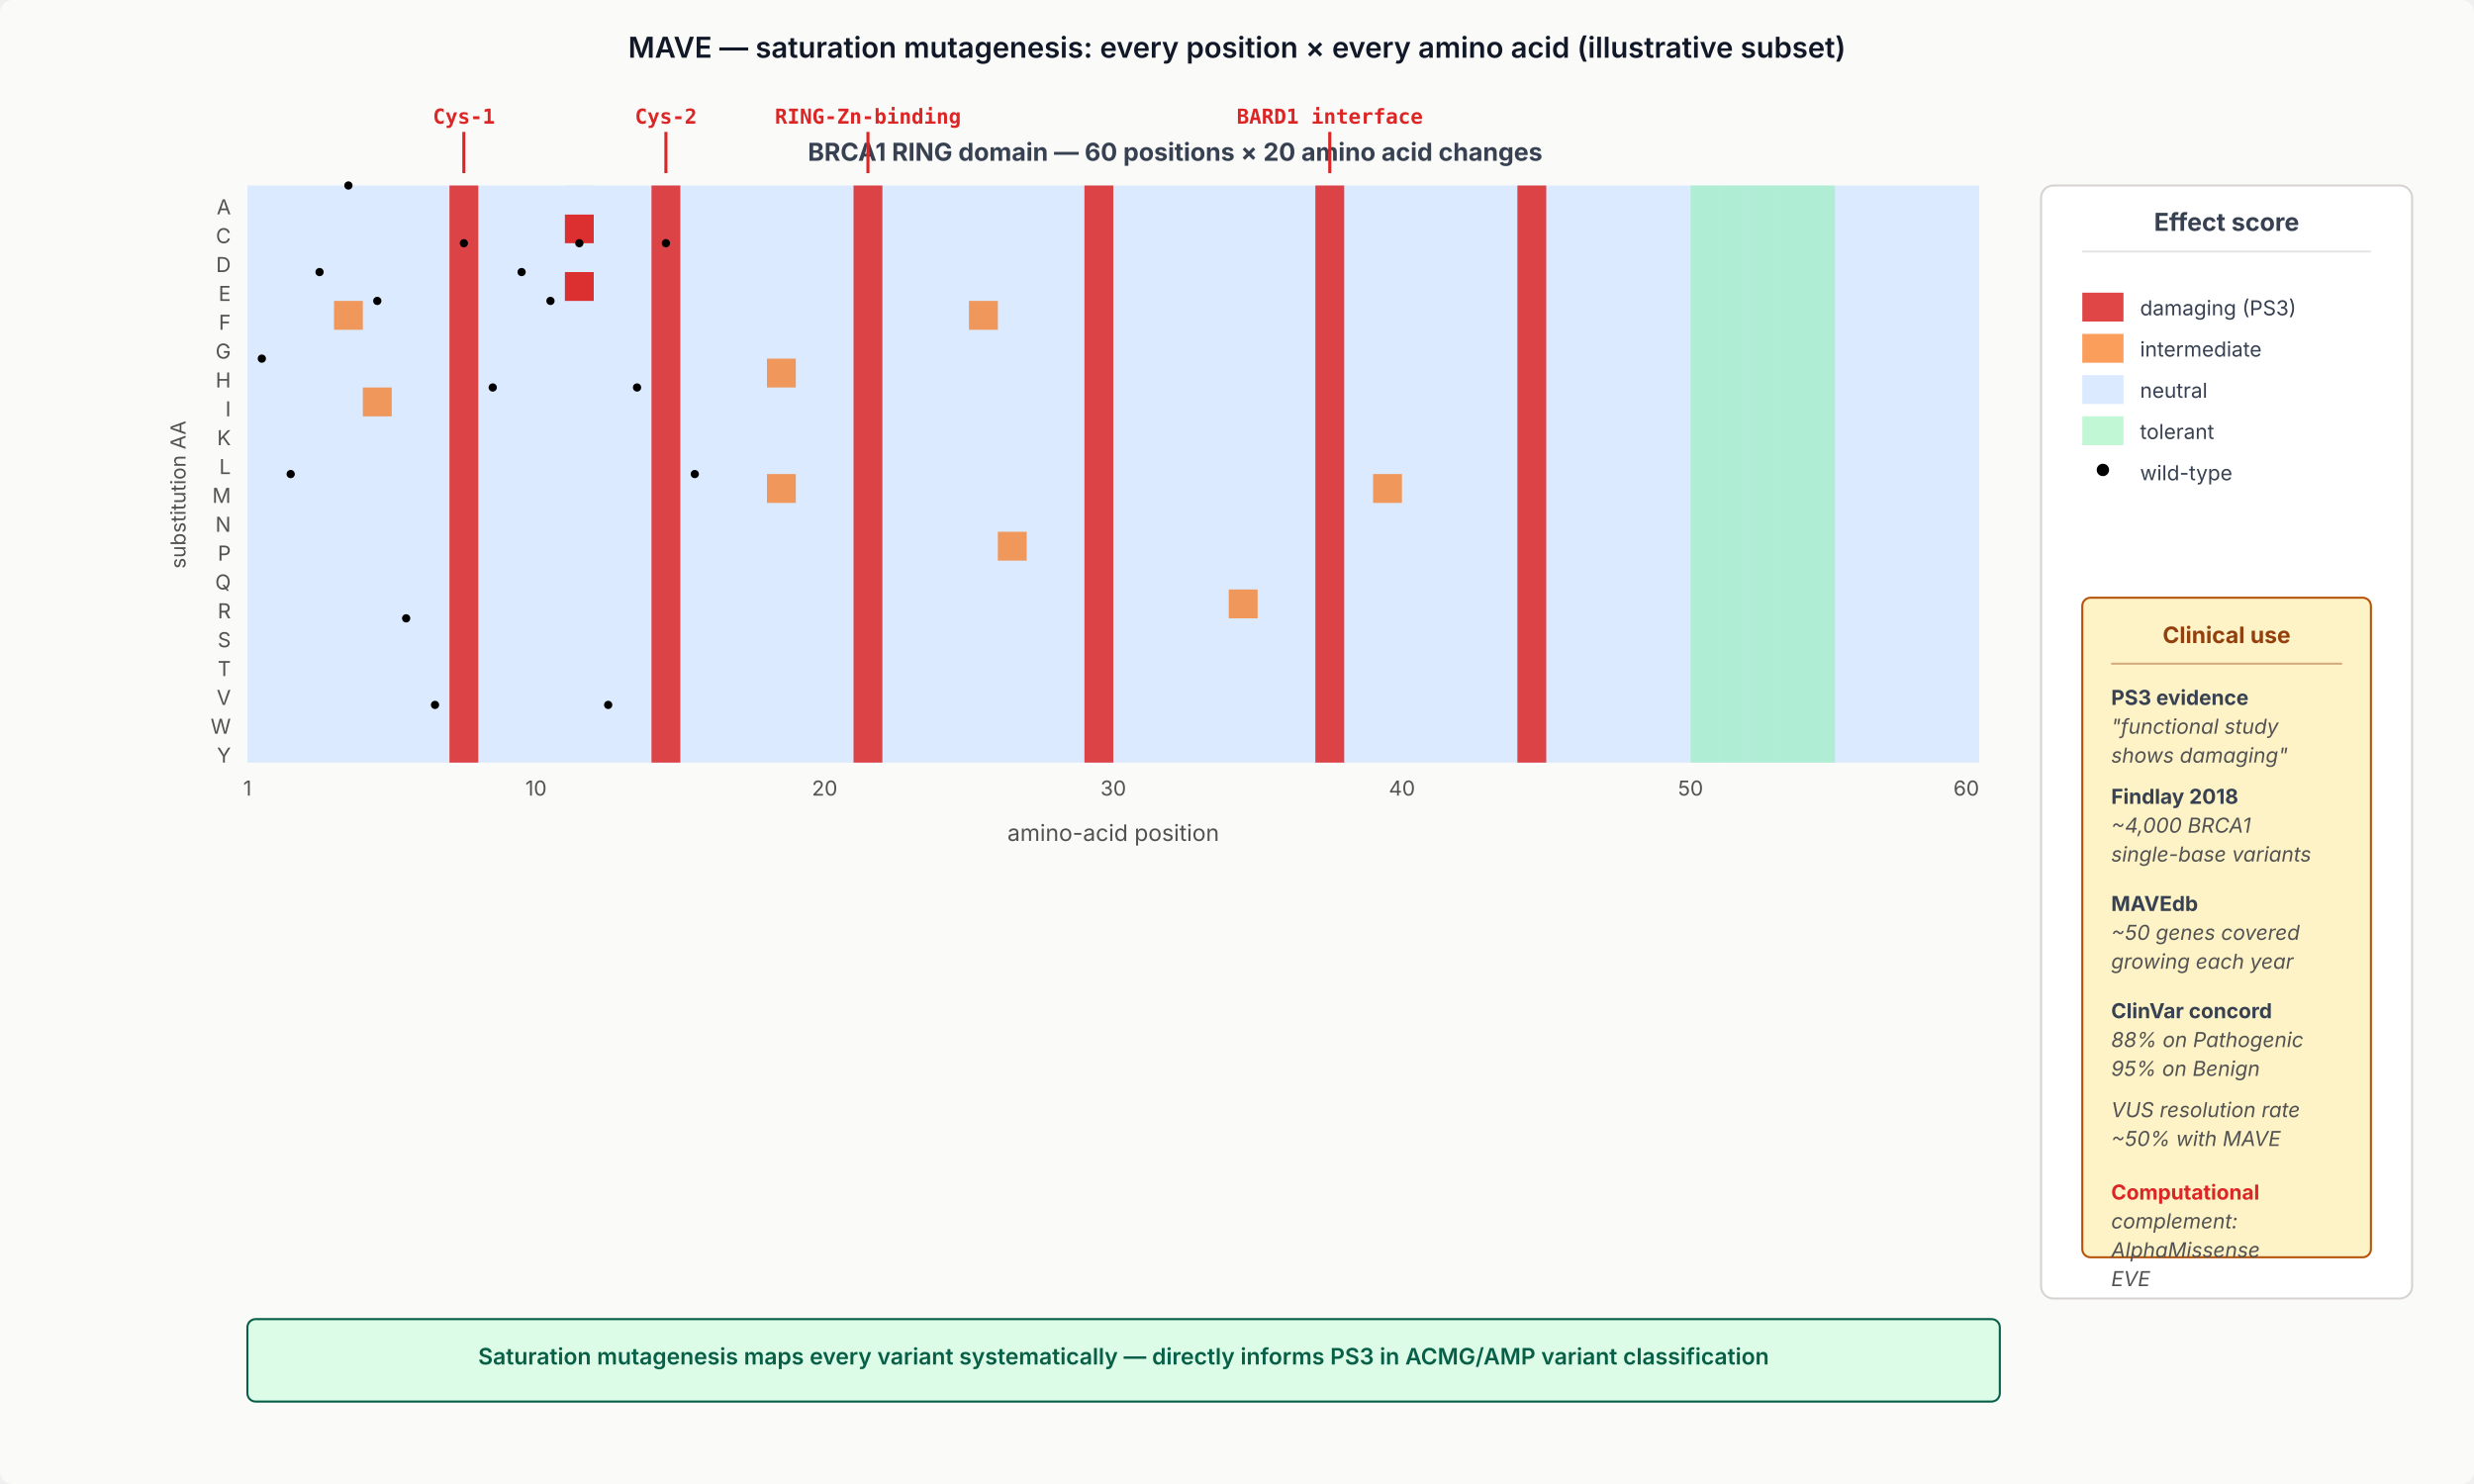
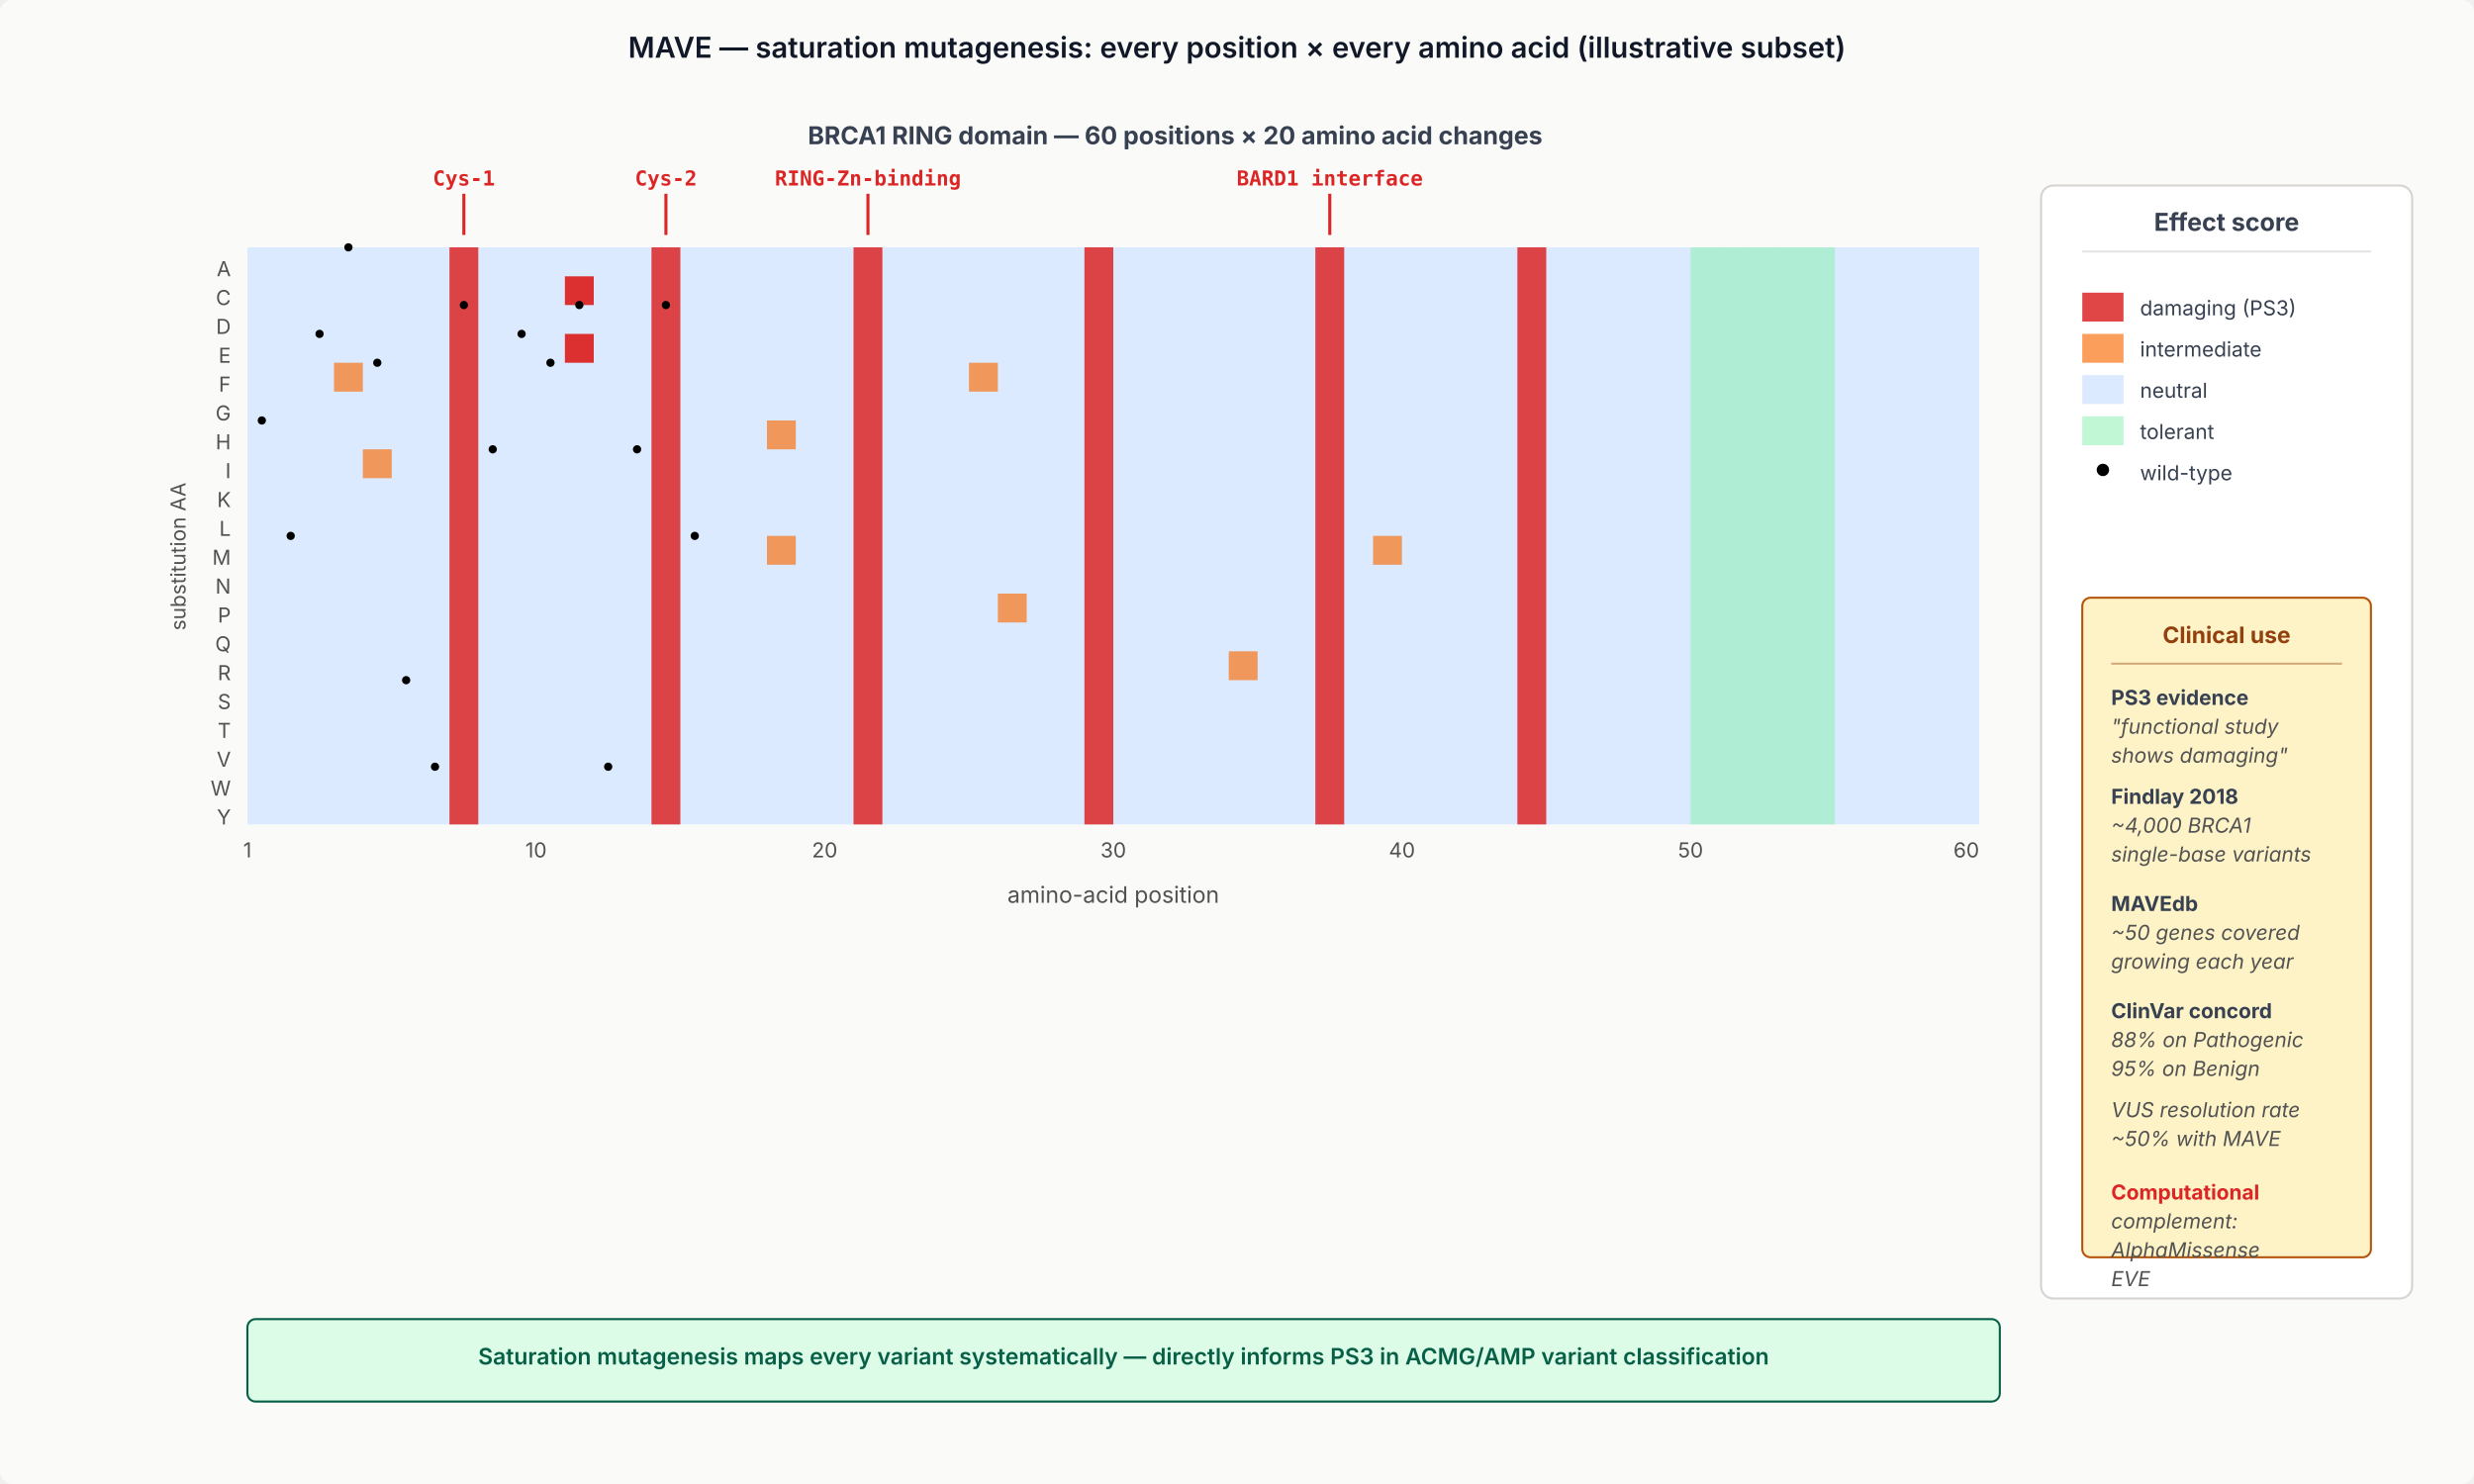
<svg xmlns="http://www.w3.org/2000/svg" viewBox="0 0 1200 720" width="1200" height="720" font-family="Inter, sans-serif">
  <defs>
    <style>text { font-family: Inter, sans-serif; } .mono { font-family: 'JetBrains Mono', monospace; font-size: 10px; }</style>
  </defs>
  <rect width="1200" height="720" fill="#fafaf9" rx="6" />
  <text x="600" y="28" text-anchor="middle" font-size="14" font-weight="600" fill="#111827">MAVE — saturation mutagenesis: every position × every amino acid (illustrative subset)</text>
-   <g transform="translate(120,90)">
-     <text x="450" y="-12" text-anchor="middle" font-size="12" font-weight="700" fill="#374151">BRCA1 RING domain — 60 positions × 20 amino acid changes</text>
+   <g transform="translate(120,120)">
+     <text x="450" y="-50" text-anchor="middle" font-size="12" font-weight="700" fill="#374151">BRCA1 RING domain — 60 positions × 20 amino acid changes</text>
    <g class="mono" font-size="9" fill="#525252">
      <text x="-8" y="14" text-anchor="end">A</text>
      <text x="-8" y="28" text-anchor="end">C</text>
      <text x="-8" y="42" text-anchor="end">D</text>
      <text x="-8" y="56" text-anchor="end">E</text>
      <text x="-8" y="70" text-anchor="end">F</text>
      <text x="-8" y="84" text-anchor="end">G</text>
      <text x="-8" y="98" text-anchor="end">H</text>
      <text x="-8" y="112" text-anchor="end">I</text>
      <text x="-8" y="126" text-anchor="end">K</text>
      <text x="-8" y="140" text-anchor="end">L</text>
      <text x="-8" y="154" text-anchor="end">M</text>
      <text x="-8" y="168" text-anchor="end">N</text>
      <text x="-8" y="182" text-anchor="end">P</text>
      <text x="-8" y="196" text-anchor="end">Q</text>
      <text x="-8" y="210" text-anchor="end">R</text>
      <text x="-8" y="224" text-anchor="end">S</text>
      <text x="-8" y="238" text-anchor="end">T</text>
      <text x="-8" y="252" text-anchor="end">V</text>
      <text x="-8" y="266" text-anchor="end">W</text>
      <text x="-8" y="280" text-anchor="end">Y</text>
    </g>
    <text x="-30" y="150" text-anchor="middle" font-size="10" fill="#525252" transform="rotate(-90 -30 150)">substitution AA</text>
    <g>
      
      
    </g>
    <rect x="0" y="0" width="840" height="280" fill="#dbeafe" stroke="none" />
    <rect x="98" y="0" width="14" height="280" fill="#dc2626" opacity="0.85" />
    <rect x="196" y="0" width="14" height="280" fill="#dc2626" opacity="0.85" />
    <rect x="294" y="0" width="14" height="280" fill="#dc2626" opacity="0.85" />
    <rect x="406" y="0" width="14" height="280" fill="#dc2626" opacity="0.85" />
    <rect x="518" y="0" width="14" height="280" fill="#dc2626" opacity="0.85" />
    <rect x="616" y="0" width="14" height="280" fill="#dc2626" opacity="0.85" />
    <rect x="700" y="0" width="14" height="280" fill="#86efac" opacity="0.5" />
    <rect x="714" y="0" width="14" height="280" fill="#86efac" opacity="0.5" />
    <rect x="728" y="0" width="14" height="280" fill="#86efac" opacity="0.5" />
    <rect x="742" y="0" width="14" height="280" fill="#86efac" opacity="0.5" />
    <rect x="756" y="0" width="14" height="280" fill="#86efac" opacity="0.5" />
    <rect x="154" y="14" width="14" height="14" fill="#dc2626" opacity="0.95" />
    <rect x="154" y="0" width="14" height="14" fill="#dbeafe" />
    <rect x="154" y="42" width="14" height="14" fill="#dc2626" opacity="0.95" />
    <g fill="#f97316" opacity="0.7">
      <rect x="42" y="56" width="14" height="14" />
      <rect x="56" y="98" width="14" height="14" />
      <rect x="252" y="140" width="14" height="14" />
      <rect x="350" y="56" width="14" height="14" />
      <rect x="476" y="196" width="14" height="14" />
      <rect x="546" y="140" width="14" height="14" />
      <rect x="252" y="84" width="14" height="14" />
      <rect x="364" y="168" width="14" height="14" />
    </g>
    <g fill="#000">
      <circle cx="7" cy="84" r="2" />
      <circle cx="21" cy="140" r="2" />
      <circle cx="35" cy="42" r="2" />
      <circle cx="49" cy="0" r="2" />
      <circle cx="63" cy="56" r="2" />
      <circle cx="77" cy="210" r="2" />
      <circle cx="91" cy="252" r="2" />
      <circle cx="105" cy="28" r="2" />
      <circle cx="119" cy="98" r="2" />
      <circle cx="133" cy="42" r="2" />
      <circle cx="147" cy="56" r="2" />
      <circle cx="161" cy="28" r="2" />
      <circle cx="175" cy="252" r="2" />
      <circle cx="189" cy="98" r="2" />
      <circle cx="203" cy="28" r="2" />
      <circle cx="217" cy="140" r="2" />
    </g>
    <g class="mono" font-size="8" fill="#525252">
      <text x="0" y="296" text-anchor="middle">1</text>
      <text x="140" y="296" text-anchor="middle">10</text>
      <text x="280" y="296" text-anchor="middle">20</text>
      <text x="420" y="296" text-anchor="middle">30</text>
      <text x="560" y="296" text-anchor="middle">40</text>
      <text x="700" y="296" text-anchor="middle">50</text>
      <text x="840" y="296" text-anchor="end">60</text>
    </g>
    <text x="420" y="318" text-anchor="middle" font-size="11" fill="#525252">amino-acid position</text>
    <g>
      <line x1="105" y1="-26" x2="105" y2="-6" stroke="#dc2626" stroke-width="1.5" />
      <text x="105" y="-30" text-anchor="middle" font-size="9" fill="#dc2626" font-weight="700" class="mono">Cys-1</text>
      <line x1="203" y1="-26" x2="203" y2="-6" stroke="#dc2626" stroke-width="1.5" />
      <text x="203" y="-30" text-anchor="middle" font-size="9" fill="#dc2626" font-weight="700" class="mono">Cys-2</text>
      <line x1="301" y1="-26" x2="301" y2="-6" stroke="#dc2626" stroke-width="1.5" />
      <text x="301" y="-30" text-anchor="middle" font-size="9" fill="#dc2626" font-weight="700" class="mono">RING-Zn-binding</text>
      <line x1="525" y1="-26" x2="525" y2="-6" stroke="#dc2626" stroke-width="1.5" />
      <text x="525" y="-30" text-anchor="middle" font-size="9" fill="#dc2626" font-weight="700" class="mono">BARD1 interface</text>
    </g>
  </g>
  <g transform="translate(990,90)">
    <rect width="180" height="540" fill="#fff" stroke="#d6d3d1" rx="6" />
    <text x="90" y="22" text-anchor="middle" font-size="12" font-weight="700" fill="#374151">Effect score</text>
    <line x1="20" y1="32" x2="160" y2="32" stroke="#e7e5e4" />
    <g transform="translate(20,52)">
      <rect x="0" y="0" width="20" height="14" fill="#dc2626" opacity="0.85" />
      <text x="28" y="11" font-size="10" fill="#374151">damaging (PS3)</text>
      <rect x="0" y="20" width="20" height="14" fill="#f97316" opacity="0.7" />
      <text x="28" y="31" font-size="10" fill="#374151">intermediate</text>
      <rect x="0" y="40" width="20" height="14" fill="#dbeafe" />
      <text x="28" y="51" font-size="10" fill="#374151">neutral</text>
      <rect x="0" y="60" width="20" height="14" fill="#86efac" opacity="0.5" />
      <text x="28" y="71" font-size="10" fill="#374151">tolerant</text>
      <circle cx="10" cy="86" r="3" fill="#000" />
      <text x="28" y="91" font-size="10" fill="#374151">wild-type</text>
    </g>
    <g transform="translate(20,200)">
      <rect width="140" height="320" fill="#fef3c7" stroke="#b45309" rx="4" />
      <text x="70" y="22" text-anchor="middle" font-size="11" font-weight="700" fill="#92400e">Clinical use</text>
      <line x1="14" y1="32" x2="126" y2="32" stroke="#92400e" opacity="0.4" />
      <g transform="translate(14,52)" font-size="10" fill="#374151">
        <text x="0" y="0" font-weight="700">PS3 evidence</text>
        <text x="0" y="14" font-style="italic" fill="#525252">"functional study</text>
        <text x="0" y="28" font-style="italic" fill="#525252">shows damaging"</text>
        <text x="0" y="48" font-weight="700">Findlay 2018</text>
        <text x="0" y="62" font-style="italic" fill="#525252">~4,000 BRCA1</text>
        <text x="0" y="76" font-style="italic" fill="#525252">single-base variants</text>
        <text x="0" y="100" font-weight="700">MAVEdb</text>
        <text x="0" y="114" font-style="italic" fill="#525252">~50 genes covered</text>
        <text x="0" y="128" font-style="italic" fill="#525252">growing each year</text>
        <text x="0" y="152" font-weight="700">ClinVar concord</text>
        <text x="0" y="166" font-style="italic" fill="#525252">88% on Pathogenic</text>
        <text x="0" y="180" font-style="italic" fill="#525252">95% on Benign</text>
        <text x="0" y="200" font-style="italic" fill="#525252">VUS resolution rate</text>
        <text x="0" y="214" font-style="italic" fill="#525252">~50% with MAVE</text>
        <text x="0" y="240" font-weight="700" fill="#dc2626">Computational</text>
        <text x="0" y="254" font-style="italic" fill="#525252">complement:</text>
        <text x="0" y="268" font-style="italic" fill="#525252">AlphaMissense</text>
        <text x="0" y="282" font-style="italic" fill="#525252">EVE</text>
      </g>
    </g>
  </g>
  <g transform="translate(120,640)">
    <rect width="850" height="40" fill="#dcfce7" stroke="#065f46" rx="4" />
    <text x="425" y="22" text-anchor="middle" font-size="11" font-weight="600" fill="#065f46">Saturation mutagenesis maps every variant systematically — directly informs PS3 in ACMG/AMP variant classification</text>
  </g>
</svg>
